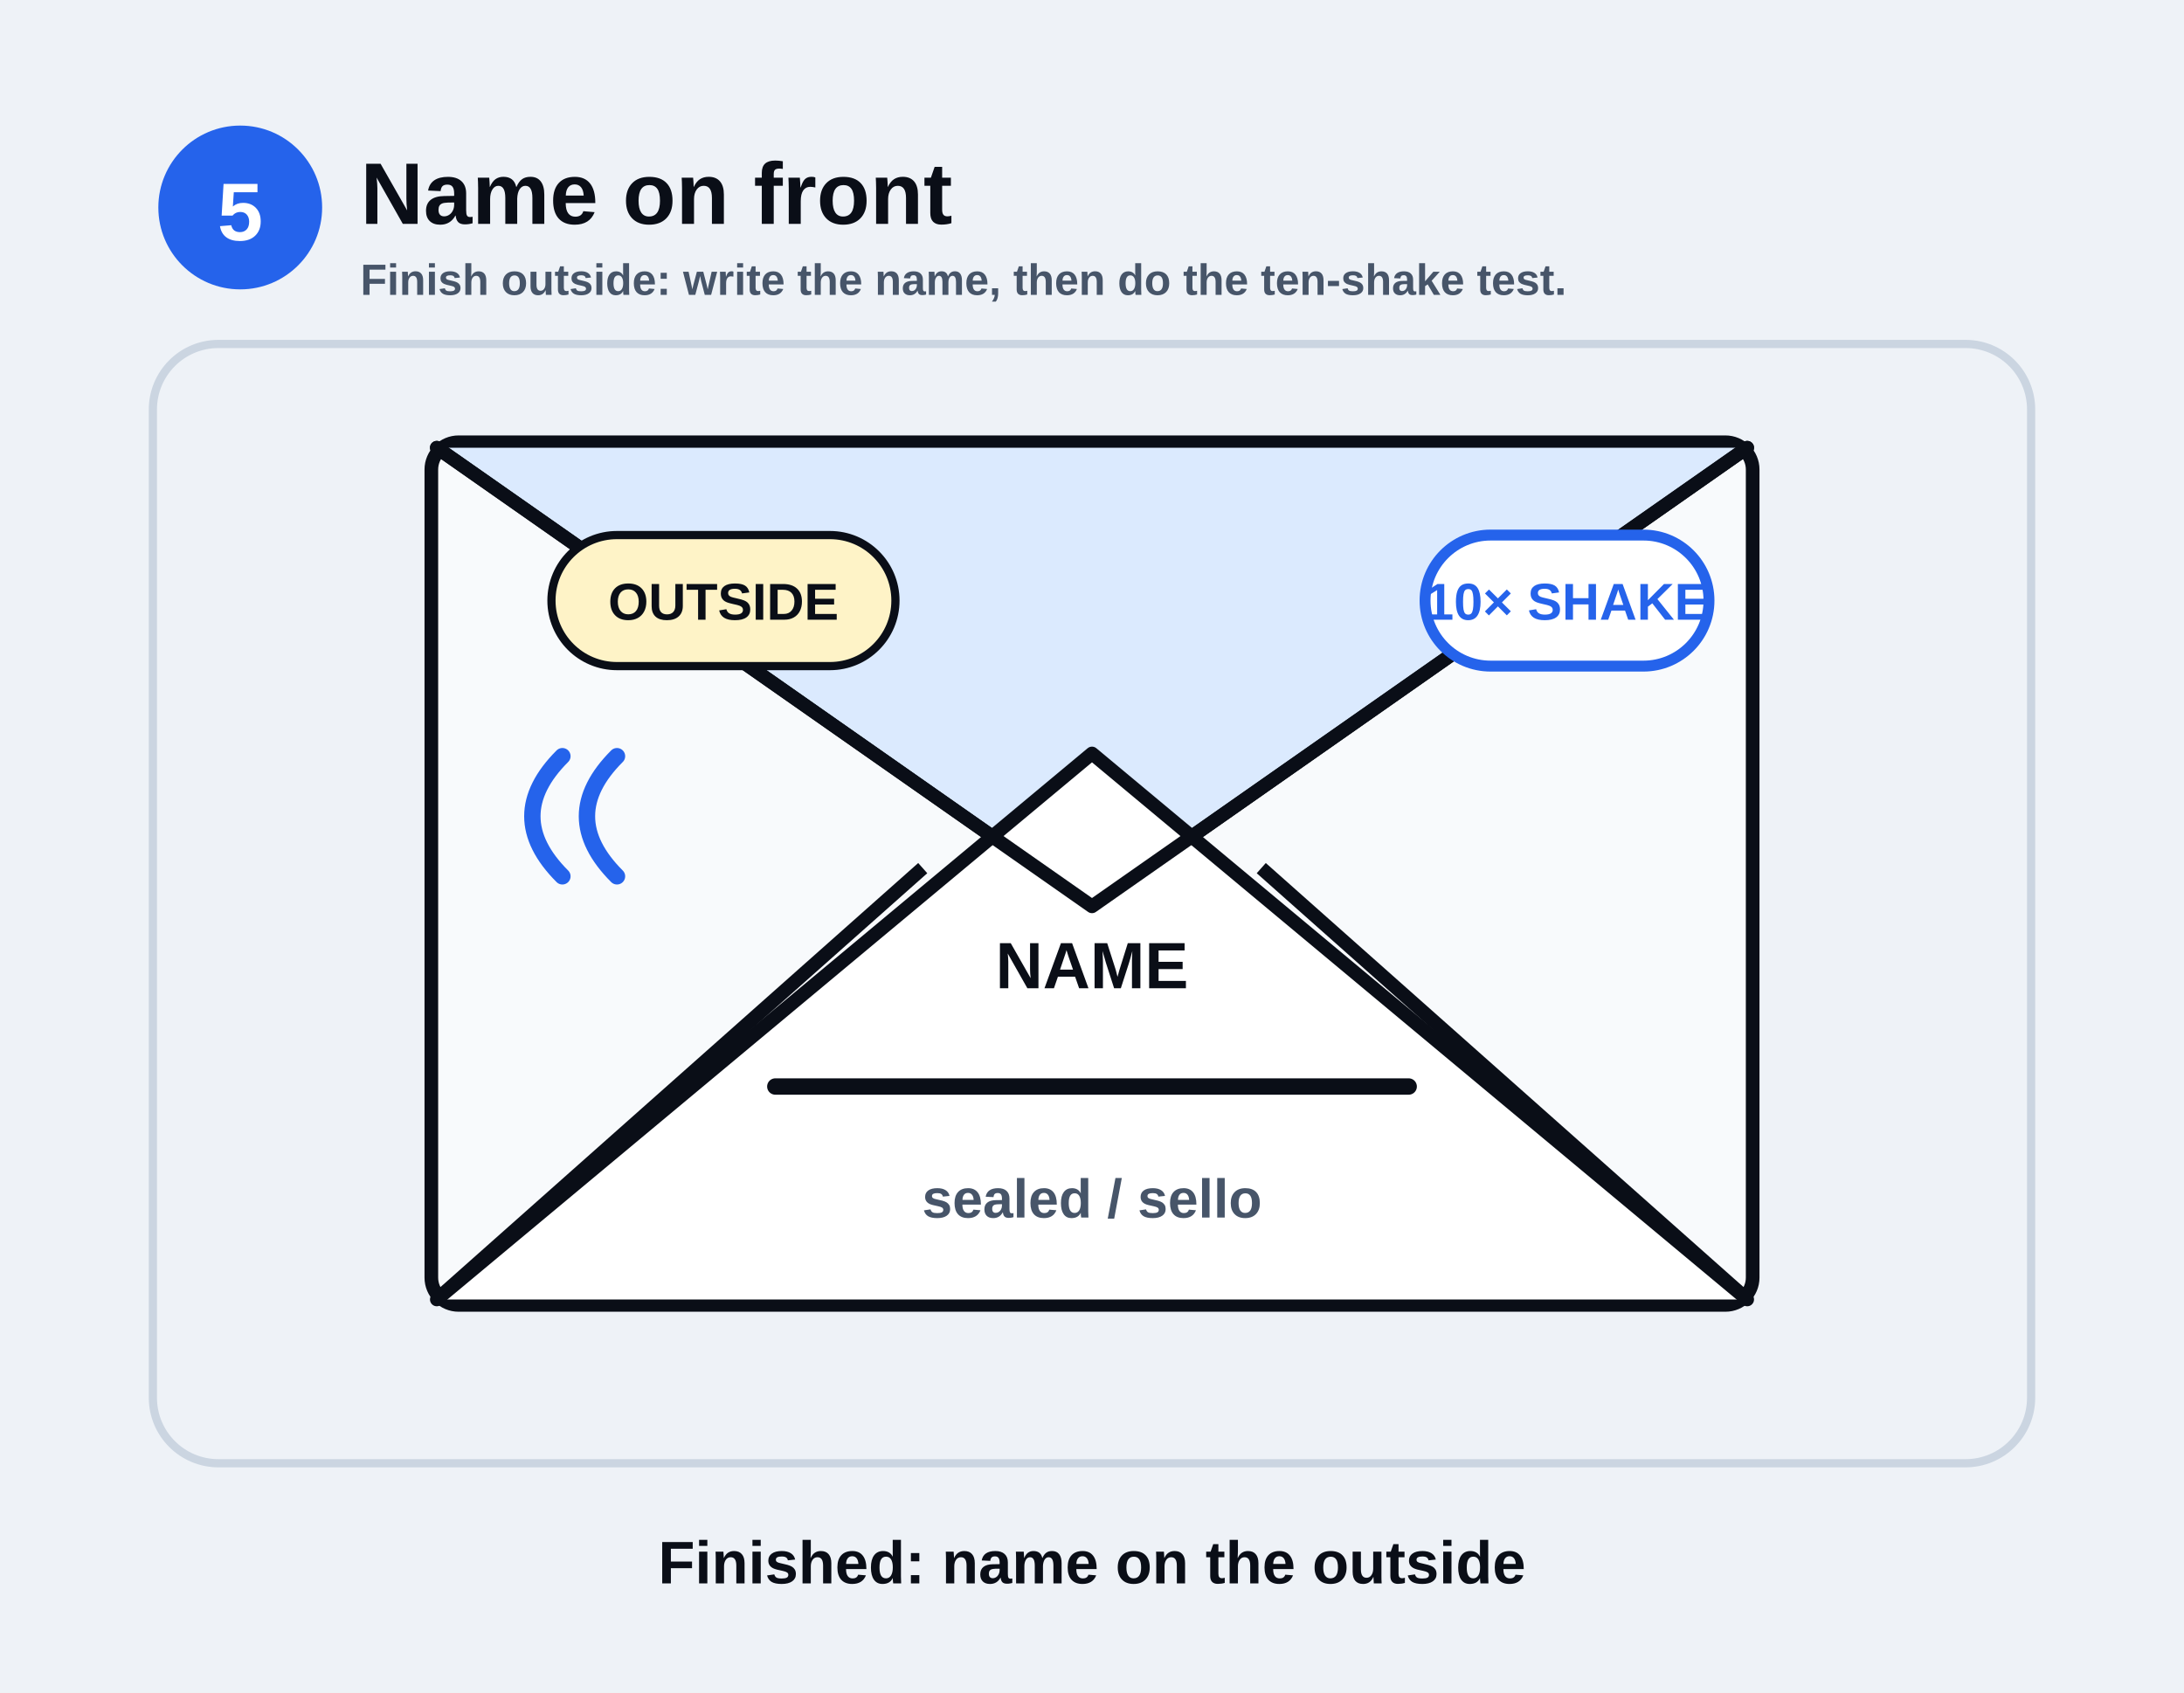
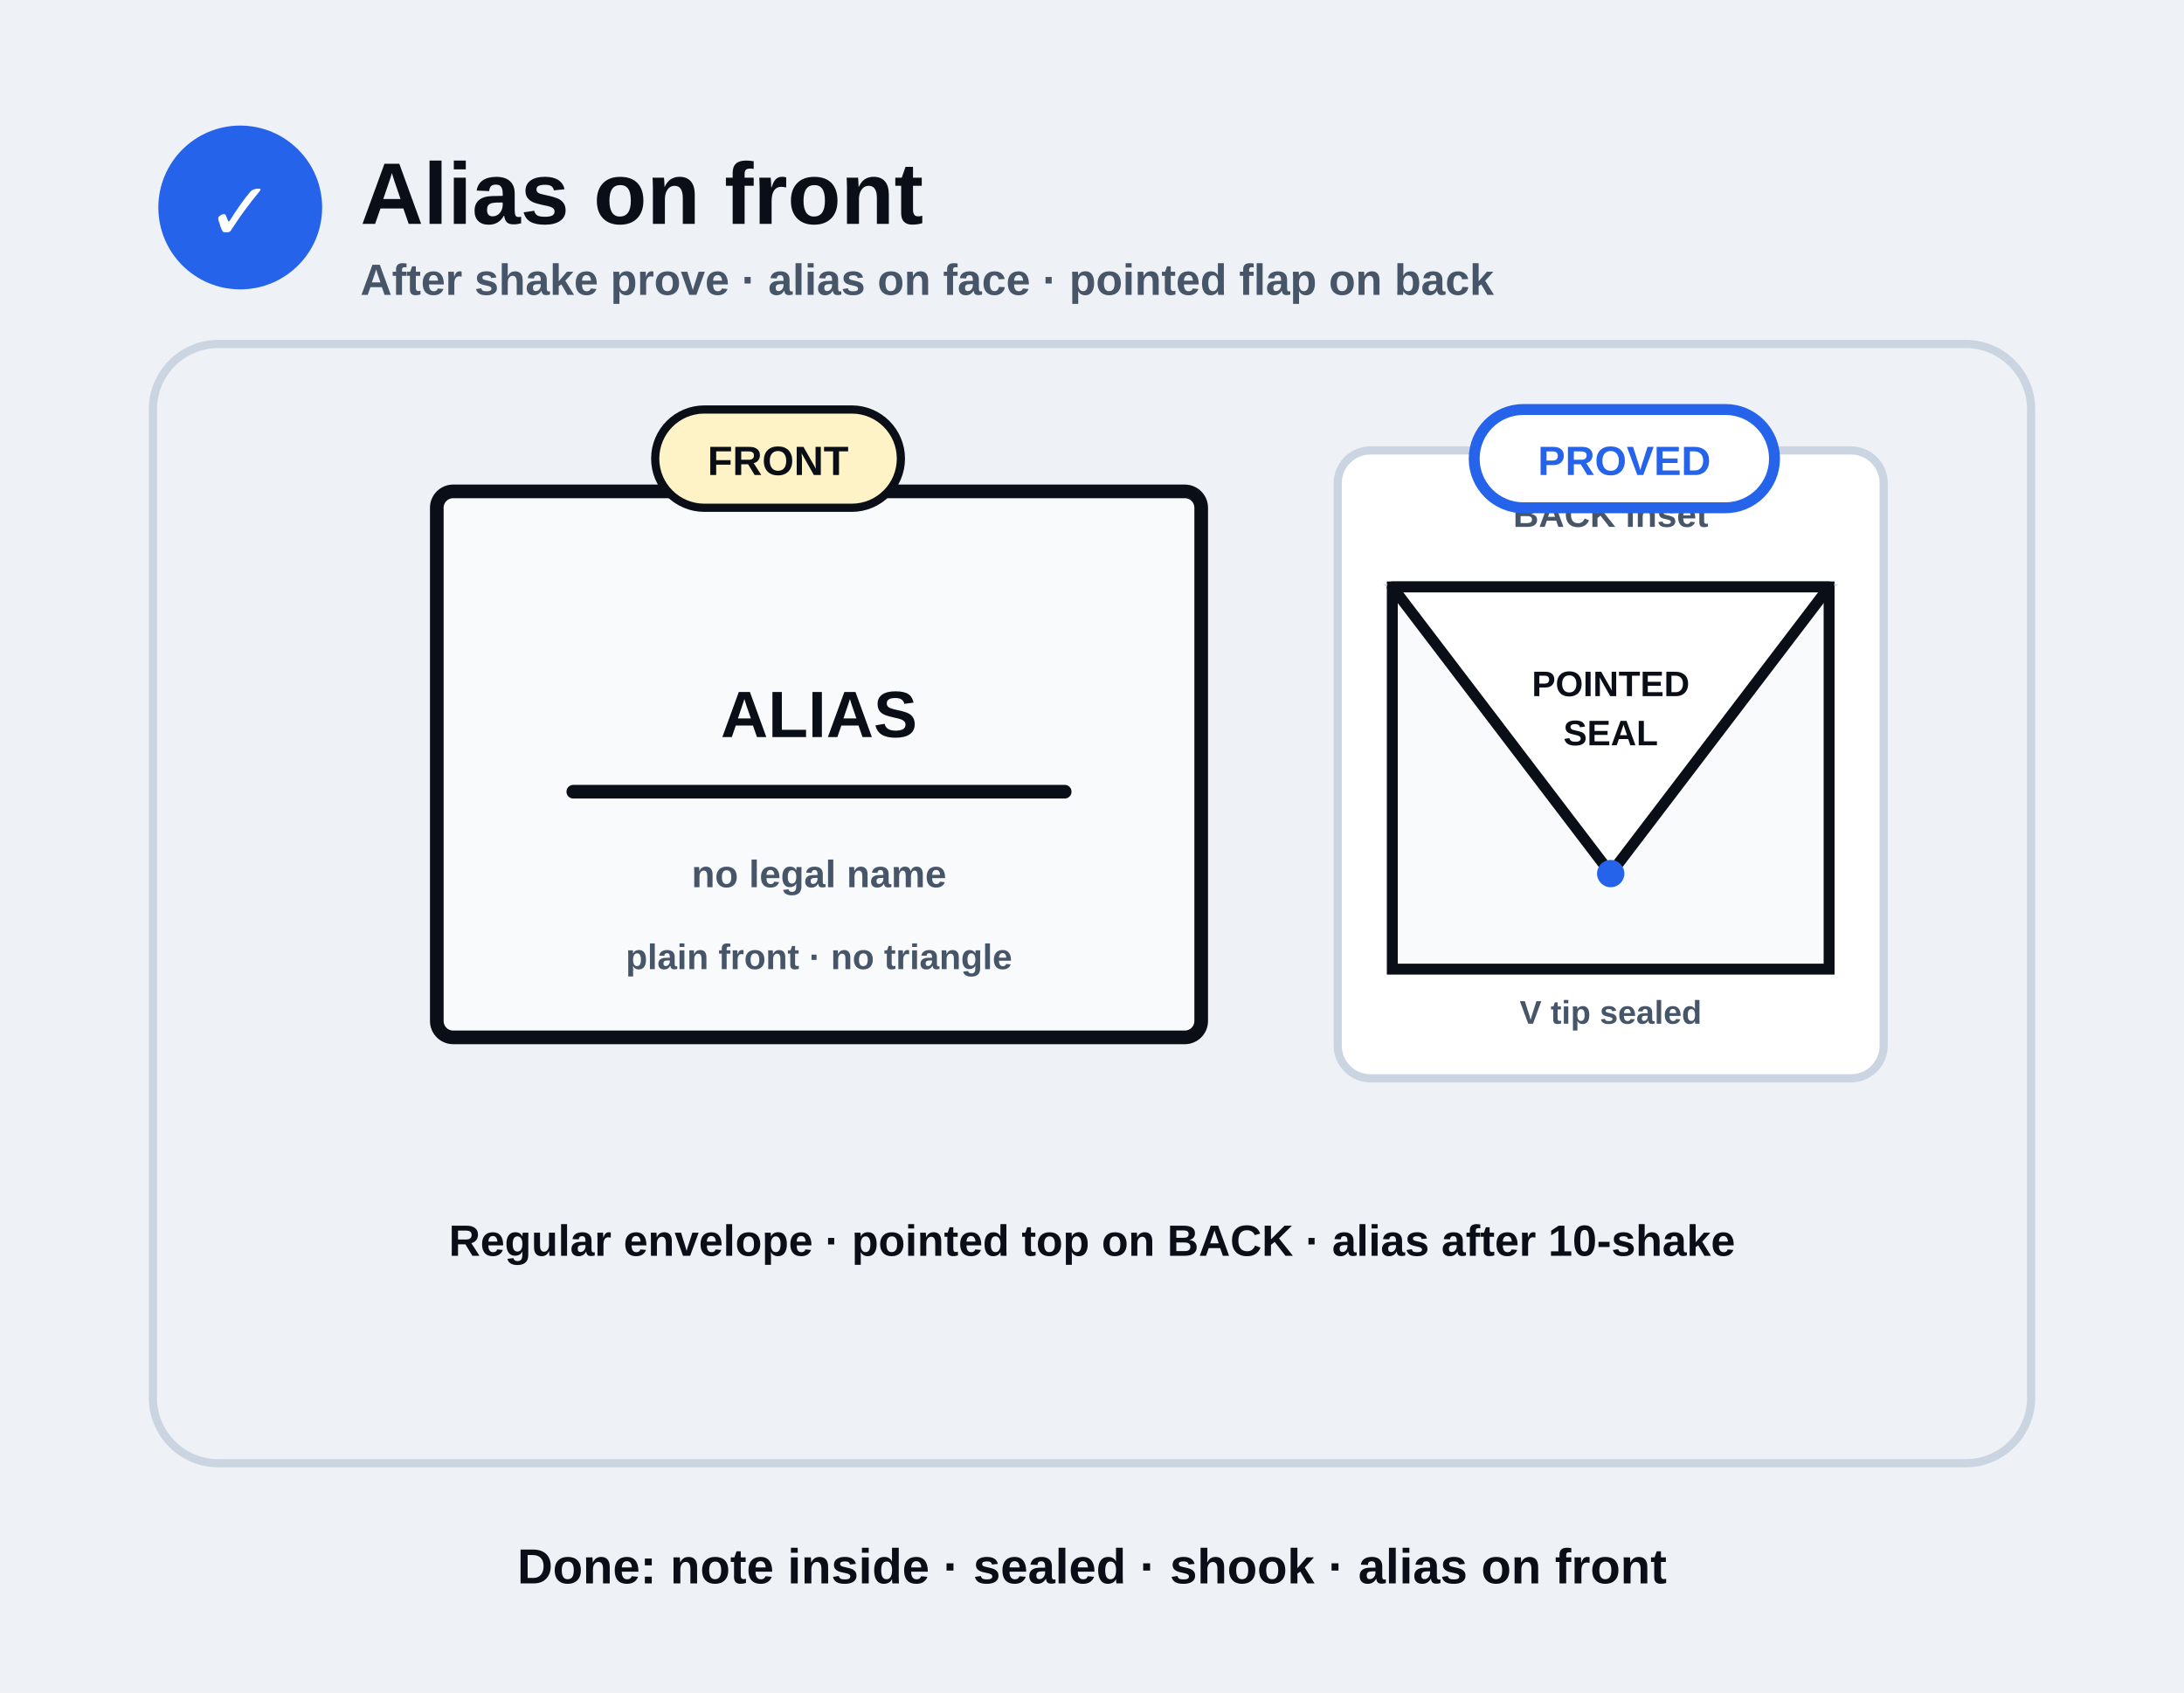
<svg xmlns="http://www.w3.org/2000/svg" width="800" height="620" viewBox="0 0 800 620" role="img" aria-labelledby="title desc">
  <defs>
-     <marker id="arrow" viewBox="0 0 10 10" refX="8" refY="5" markerWidth="9" markerHeight="9" orient="auto-start-reverse">
-       <path d="M 0 0 L 10 5 L 0 10 z" fill="#2563EB" />
-     </marker>
-     <marker id="arrowInk" viewBox="0 0 10 10" refX="8" refY="5" markerWidth="9" markerHeight="9" orient="auto-start-reverse">
-       <path d="M 0 0 L 10 5 L 0 10 z" fill="#0A0E17" />
-     </marker>
    <style>
-         .ink { fill:#0A0E17; }
-         .label { font-family:Arial,Helvetica,sans-serif; font-weight:700; fill:#0A0E17; }
-         .small { font-family:Arial,Helvetica,sans-serif; font-weight:600; fill:#475569; }
-         .line { stroke:#0A0E17; stroke-width:5; stroke-linejoin:round; stroke-linecap:round; }
-         .crease { stroke:#0A0E17; stroke-width:4; stroke-dasharray:11 9; opacity:.68; stroke-linecap:round; }
-         .arrow { stroke:#2563EB; stroke-width:8; stroke-linecap:round; fill:none; marker-end:url(#arrow); }
-       </style>
+       .label { font-family:Arial,Helvetica,sans-serif; font-weight:700; fill:#0A0E17; }
+       .small { font-family:Arial,Helvetica,sans-serif; font-weight:600; fill:#475569; }
+     </style>
  </defs>
  <rect x="0" y="0" width="800" height="620" fill="#EEF2F7" />
  <circle cx="88" cy="76" r="30" fill="#2563EB" />
-   <text x="88" y="88" text-anchor="middle" font-size="30" class="label" fill="#FFFFFF" style="fill:#FFFFFF">5</text>
-   <text x="132" y="82" font-size="32" class="label">Name on front</text>
-   <text x="132" y="108" font-size="16" class="small">Finish outside: write the name, then do the ten-shake test.</text>
+   <text x="88" y="88" text-anchor="middle" font-size="30" class="label" fill="#FFFFFF" style="fill:#FFFFFF">✓</text>
+   <text x="132" y="82" font-size="32" class="label">Alias on front</text>
+   <text x="132" y="108" font-size="16" class="small">After shake prove · alias on face · pointed flap on back</text>
  <rect x="56" y="126" width="688" height="410" rx="24" fill="#EEF2F7" stroke="#CBD5E1" stroke-width="3" />
-   <rect x="158" y="162" width="484" height="316" rx="10" fill="#F8FAFC" class="line" />
-   <path d="M160 164 L400 332 L640 164" fill="#DBEAFE" class="line" />
-   <path d="M160 476 L338 318" stroke="#0A0E17" stroke-width="5" fill="none" />
-   <path d="M640 476 L462 318" stroke="#0A0E17" stroke-width="5" fill="none" />
-   <path d="M160 476 L400 276 L640 476" fill="#FFFFFF" class="line" />
-   <path d="M160 164 L400 332 L640 164" fill="none" class="line" />
-   <text x="400" y="362" text-anchor="middle" font-size="24" class="label">NAME</text>
-   <line x1="284" y1="398" x2="516" y2="398" stroke="#0A0E17" stroke-width="6" stroke-linecap="round" />
-   <rect x="202" y="196" width="126" height="48" rx="24" fill="#FEF3C7" stroke="#0A0E17" stroke-width="3" />
-   <text x="265" y="227" text-anchor="middle" font-size="19" class="label">OUTSIDE</text>
-   <rect x="522" y="196" width="104" height="48" rx="24" fill="#FFFFFF" stroke="#2563EB" stroke-width="4" />
-   <text x="574" y="227" text-anchor="middle" font-size="19" class="label" fill="#2563EB" style="fill:#2563EB">10× SHAKE</text>
-   <path d="M206 277 q-22 22 0 44 M226 277 q-22 22 0 44" fill="none" stroke="#2563EB" stroke-width="6" stroke-linecap="round" />
-   <text x="400" y="446" text-anchor="middle" font-size="20" class="small">sealed / sello</text>
-   <text x="400" y="580" text-anchor="middle" font-size="22" class="label">Finished: name on the outside</text>
+   <g transform="translate(160,180)">
+     <rect x="0" y="0" width="280" height="200" rx="6" fill="#F8FAFC" stroke="#0A0E17" stroke-width="5" />
+     <text x="140" y="90" text-anchor="middle" font-size="24" class="label">ALIAS</text>
+     <line x1="50" y1="110" x2="230" y2="110" stroke="#0A0E17" stroke-width="5" stroke-linecap="round" />
+     <text x="140" y="145" text-anchor="middle" font-size="14" class="small">no legal name</text>
+     <text x="140" y="175" text-anchor="middle" font-size="13" class="small">plain front · no triangle</text>
+   </g>
+   <rect x="240" y="150" width="90" height="36" rx="18" fill="#FEF3C7" stroke="#0A0E17" stroke-width="3" />
+   <text x="285" y="174" text-anchor="middle" font-size="15" class="label">FRONT</text>
+   <g transform="translate(500,175)">
+     <rect x="-10" y="-10" width="200" height="230" rx="12" fill="#FFFFFF" stroke="#CBD5E1" stroke-width="3" />
+     <text x="90" y="18" text-anchor="middle" font-size="13" class="small">BACK inset</text>
+     <rect x="10" y="40" width="160" height="140" fill="#F8FAFC" stroke="#0A0E17" stroke-width="4" />
+     <polygon points="10,40 90,90 170,40" fill="none" stroke="#CBD5E1" stroke-width="2" />
+     <polygon points="10,40 170,40 90,145" fill="#FFFFFF" stroke="#0A0E17" stroke-width="4" stroke-linejoin="round" />
+     <circle cx="90" cy="145" r="5" fill="#2563EB" />
+     <text x="90" y="80" text-anchor="middle" font-size="13" class="label">POINTED</text>
+     <text x="90" y="98" text-anchor="middle" font-size="13" class="label">SEAL</text>
+     <text x="90" y="200" text-anchor="middle" font-size="12" class="small">V tip sealed</text>
+   </g>
+   <rect x="540" y="150" width="110" height="36" rx="18" fill="#FFFFFF" stroke="#2563EB" stroke-width="4" />
+   <text x="595" y="174" text-anchor="middle" font-size="15" class="label" fill="#2563EB" style="fill:#2563EB">PROVED</text>
+   <text x="400" y="460" text-anchor="middle" font-size="16" class="label">Regular envelope · pointed top on BACK · alias after 10-shake</text>
+   <text x="400" y="580" text-anchor="middle" font-size="18" class="label">Done: note inside · sealed · shook · alias on front</text>
</svg>
